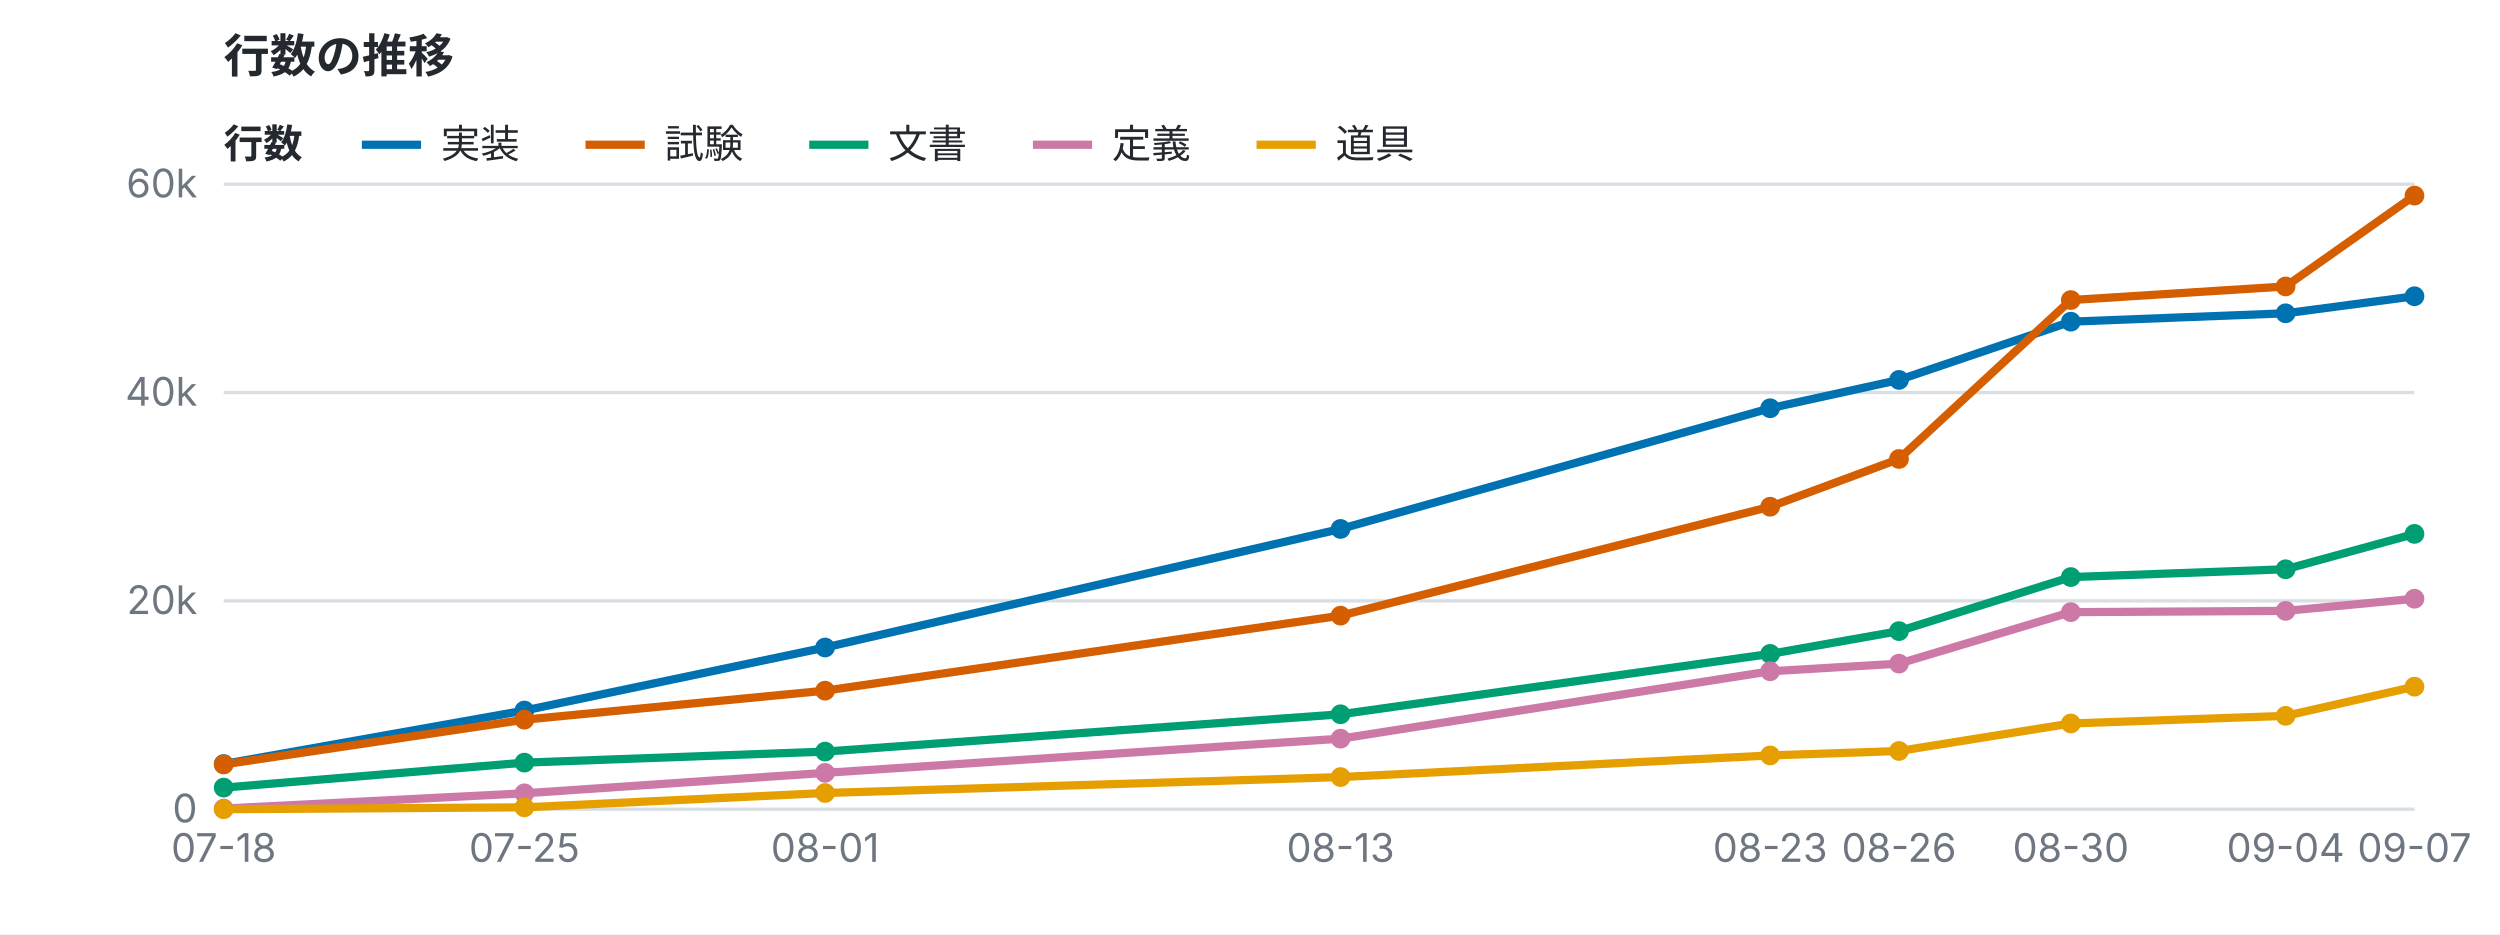
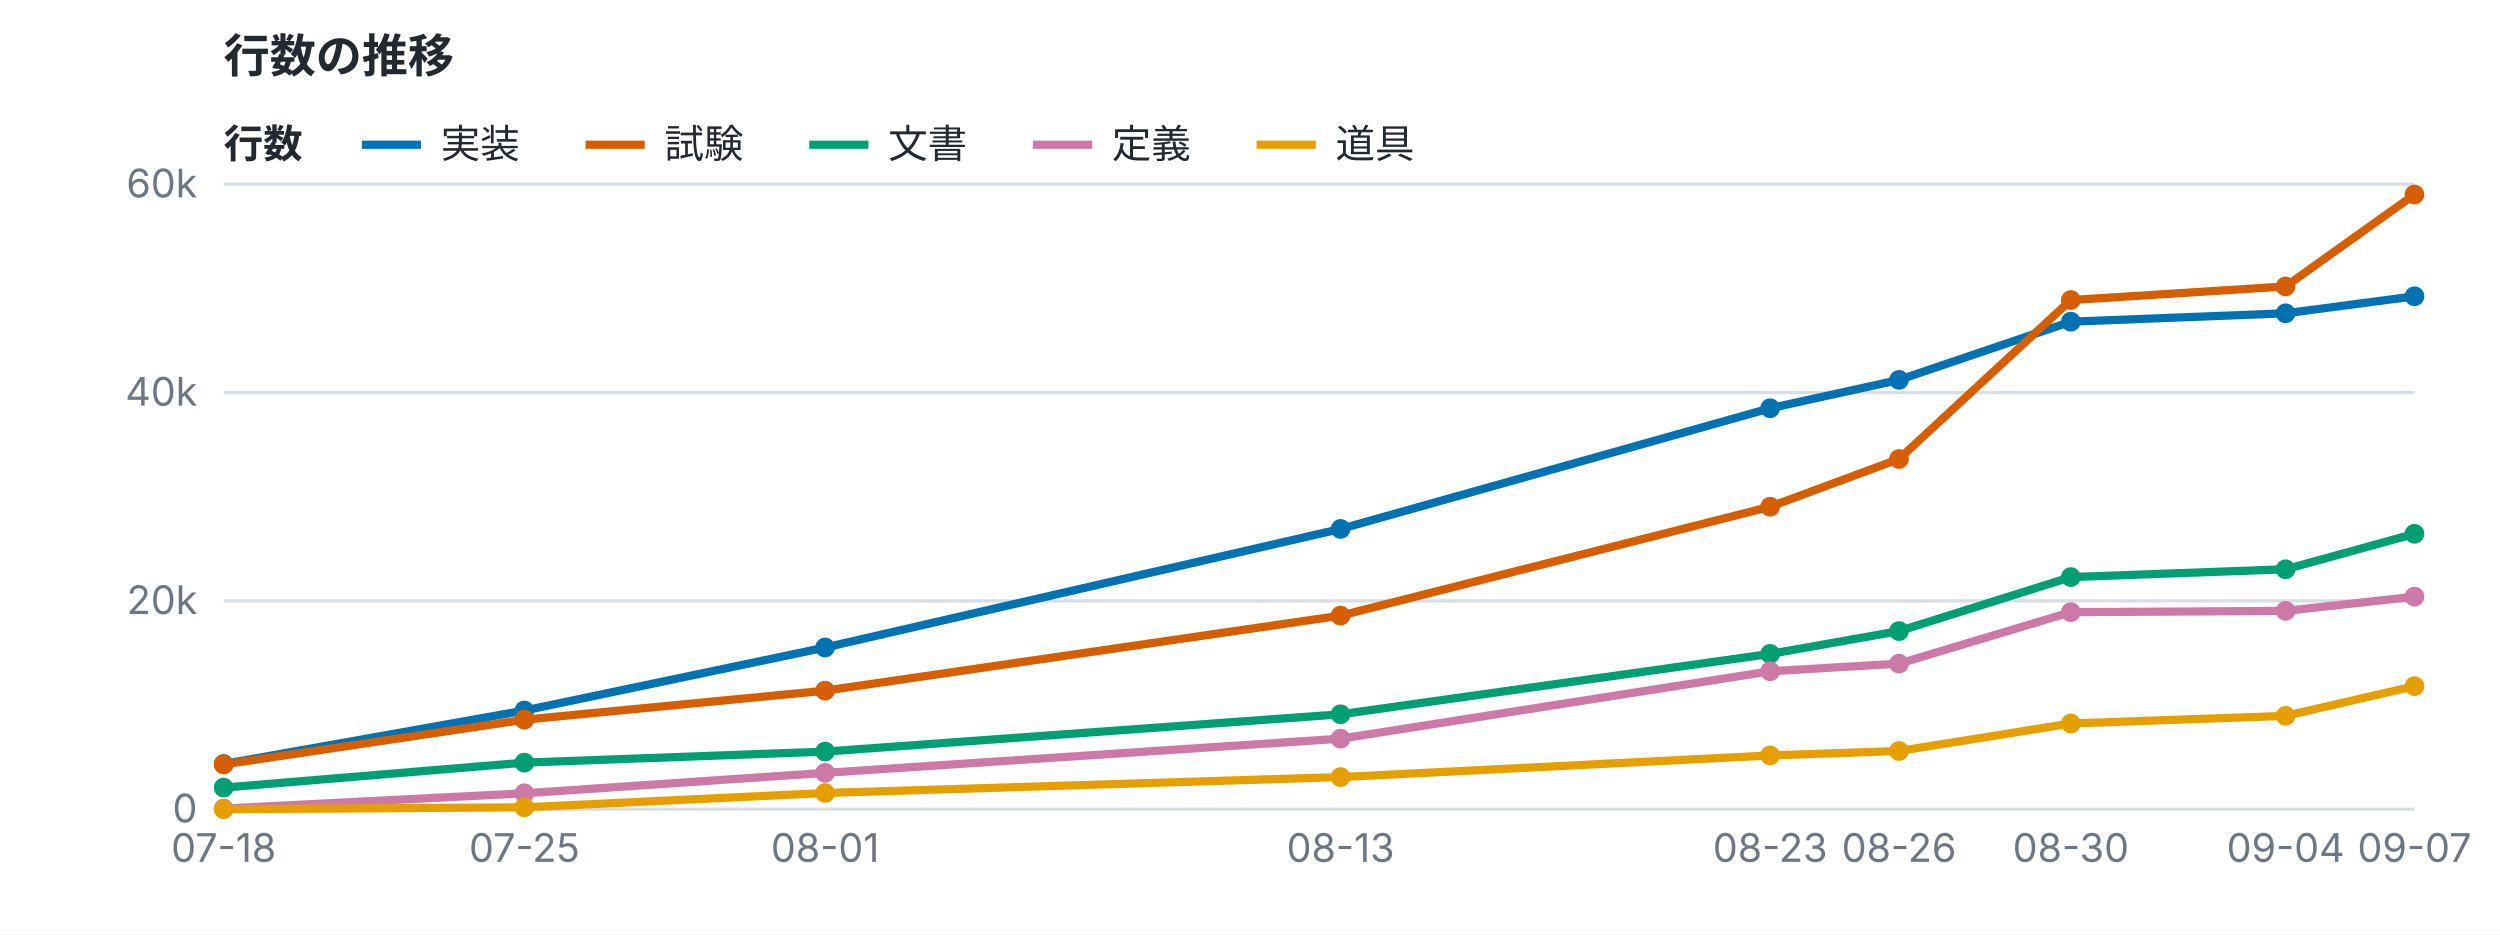
<svg xmlns="http://www.w3.org/2000/svg" width="760" height="284" viewBox="0 0 760 284" font-family="system-ui, -apple-system, 'Segoe UI', 'Hiragino Sans', 'Noto Sans JP', sans-serif" font-size="12">
  <rect width="760" height="284" fill="#ffffff" />
  <text x="68" y="22" font-size="14" font-weight="600" fill="#24292f">行数の推移</text>
  <line x1="68" y1="246" x2="734" y2="246" stroke="#d8dee4" />
  <text x="60" y="250" text-anchor="end" fill="#6e7781">0</text>
  <line x1="68" y1="182.667" x2="734" y2="182.667" stroke="#d8dee4" />
  <text x="60" y="186.667" text-anchor="end" fill="#6e7781">20k</text>
  <line x1="68" y1="119.333" x2="734" y2="119.333" stroke="#d8dee4" />
  <text x="60" y="123.333" text-anchor="end" fill="#6e7781">40k</text>
  <line x1="68" y1="56" x2="734" y2="56" stroke="#d8dee4" />
  <text x="60" y="60" text-anchor="end" fill="#6e7781">60k</text>
  <text x="68" y="48" fill="#24292f" font-weight="600">行数</text>
  <line x1="110" y1="44" x2="128" y2="44" stroke="#0072B2" stroke-width="2.5" />
  <text x="134" y="48" fill="#24292f">実装</text>
-   <polyline points="68,232.266 159.412,216.002 250.824,196.844 407.529,160.798 538.118,124.102 577.294,115.492 629.529,97.784 694.824,95.244 734,90.061" fill="none" stroke="#0072B2" stroke-width="2.5" stroke-linejoin="round" />
+   <polyline points="68,232.266 159.412,216.002 250.824,196.844 407.529,160.798 538.118,124.102 577.294,115.492 629.529,97.784 694.824,95.244 734,90.07" fill="none" stroke="#0072B2" stroke-width="2.5" stroke-linejoin="round" />
  <circle cx="68" cy="232.266" r="3" fill="#0072B2" />
  <circle cx="159.412" cy="216.002" r="3" fill="#0072B2" />
  <circle cx="250.824" cy="196.844" r="3" fill="#0072B2" />
  <circle cx="407.529" cy="160.798" r="3" fill="#0072B2" />
  <circle cx="538.118" cy="124.102" r="3" fill="#0072B2" />
  <circle cx="577.294" cy="115.492" r="3" fill="#0072B2" />
  <circle cx="629.529" cy="97.784" r="3" fill="#0072B2" />
  <circle cx="694.824" cy="95.244" r="3" fill="#0072B2" />
-   <circle cx="734" cy="90.061" r="3" fill="#0072B2" />
+   <circle cx="734" cy="90.07" r="3" fill="#0072B2" />
  <line x1="178" y1="44" x2="196" y2="44" stroke="#D55E00" stroke-width="2.5" />
  <text x="202" y="48" fill="#24292f">試験</text>
-   <polyline points="68,232.383 159.412,218.779 250.824,209.96 407.529,187.154 538.118,154.046 577.294,139.53 629.529,91.216 694.824,87.078 734,59.461" fill="none" stroke="#D55E00" stroke-width="2.5" stroke-linejoin="round" />
+   <polyline points="68,232.383 159.412,218.779 250.824,209.96 407.529,187.154 538.118,154.046 577.294,139.53 629.529,91.216 694.824,87.078 734,59.132" fill="none" stroke="#D55E00" stroke-width="2.5" stroke-linejoin="round" />
  <circle cx="68" cy="232.383" r="3" fill="#D55E00" />
  <circle cx="159.412" cy="218.779" r="3" fill="#D55E00" />
  <circle cx="250.824" cy="209.96" r="3" fill="#D55E00" />
  <circle cx="407.529" cy="187.154" r="3" fill="#D55E00" />
  <circle cx="538.118" cy="154.046" r="3" fill="#D55E00" />
  <circle cx="577.294" cy="139.53" r="3" fill="#D55E00" />
  <circle cx="629.529" cy="91.216" r="3" fill="#D55E00" />
  <circle cx="694.824" cy="87.078" r="3" fill="#D55E00" />
-   <circle cx="734" cy="59.461" r="3" fill="#D55E00" />
+   <circle cx="734" cy="59.132" r="3" fill="#D55E00" />
  <line x1="246" y1="44" x2="264" y2="44" stroke="#009E73" stroke-width="2.5" />
  <text x="270" y="48" fill="#24292f">文書</text>
-   <polyline points="68,239.432 159.412,231.839 250.824,228.482 407.529,217.142 538.118,198.788 577.294,191.853 629.529,175.428 694.824,173.056 734,162.305" fill="none" stroke="#009E73" stroke-width="2.5" stroke-linejoin="round" />
+   <polyline points="68,239.432 159.412,231.839 250.824,228.482 407.529,217.142 538.118,198.788 577.294,191.853 629.529,175.428 694.824,173.056 734,162.273" fill="none" stroke="#009E73" stroke-width="2.5" stroke-linejoin="round" />
  <circle cx="68" cy="239.432" r="3" fill="#009E73" />
  <circle cx="159.412" cy="231.839" r="3" fill="#009E73" />
  <circle cx="250.824" cy="228.482" r="3" fill="#009E73" />
  <circle cx="407.529" cy="217.142" r="3" fill="#009E73" />
  <circle cx="538.118" cy="198.788" r="3" fill="#009E73" />
  <circle cx="577.294" cy="191.853" r="3" fill="#009E73" />
  <circle cx="629.529" cy="175.428" r="3" fill="#009E73" />
  <circle cx="694.824" cy="173.056" r="3" fill="#009E73" />
-   <circle cx="734" cy="162.305" r="3" fill="#009E73" />
+   <circle cx="734" cy="162.273" r="3" fill="#009E73" />
  <line x1="314" y1="44" x2="332" y2="44" stroke="#CC79A7" stroke-width="2.5" />
  <text x="338" y="48" fill="#24292f">定義</text>
-   <polyline points="68,245.8 159.412,241.165 250.824,234.948 407.529,224.555 538.118,204.067 577.294,201.743 629.529,186.09 694.824,185.707 734,182.014" fill="none" stroke="#CC79A7" stroke-width="2.5" stroke-linejoin="round" />
+   <polyline points="68,245.8 159.412,241.165 250.824,234.948 407.529,224.555 538.118,204.067 577.294,201.743 629.529,186.09 694.824,185.707 734,181.384" fill="none" stroke="#CC79A7" stroke-width="2.5" stroke-linejoin="round" />
  <circle cx="68" cy="245.8" r="3" fill="#CC79A7" />
  <circle cx="159.412" cy="241.165" r="3" fill="#CC79A7" />
  <circle cx="250.824" cy="234.948" r="3" fill="#CC79A7" />
  <circle cx="407.529" cy="224.555" r="3" fill="#CC79A7" />
  <circle cx="538.118" cy="204.067" r="3" fill="#CC79A7" />
  <circle cx="577.294" cy="201.743" r="3" fill="#CC79A7" />
  <circle cx="629.529" cy="186.09" r="3" fill="#CC79A7" />
  <circle cx="694.824" cy="185.707" r="3" fill="#CC79A7" />
-   <circle cx="734" cy="182.014" r="3" fill="#CC79A7" />
+   <circle cx="734" cy="181.384" r="3" fill="#CC79A7" />
  <line x1="382" y1="44" x2="400" y2="44" stroke="#E69F00" stroke-width="2.5" />
  <text x="406" y="48" fill="#24292f">道具</text>
-   <polyline points="68,246 159.412,245.43 250.824,241.073 407.529,236.231 538.118,229.654 577.294,228.298 629.529,219.935 694.824,217.617 734,208.75" fill="none" stroke="#E69F00" stroke-width="2.5" stroke-linejoin="round" />
+   <polyline points="68,246 159.412,245.43 250.824,241.073 407.529,236.231 538.118,229.654 577.294,228.298 629.529,219.935 694.824,217.617 734,208.589" fill="none" stroke="#E69F00" stroke-width="2.5" stroke-linejoin="round" />
  <circle cx="68" cy="246" r="3" fill="#E69F00" />
  <circle cx="159.412" cy="245.43" r="3" fill="#E69F00" />
  <circle cx="250.824" cy="241.073" r="3" fill="#E69F00" />
  <circle cx="407.529" cy="236.231" r="3" fill="#E69F00" />
  <circle cx="538.118" cy="229.654" r="3" fill="#E69F00" />
  <circle cx="577.294" cy="228.298" r="3" fill="#E69F00" />
  <circle cx="629.529" cy="219.935" r="3" fill="#E69F00" />
  <circle cx="694.824" cy="217.617" r="3" fill="#E69F00" />
-   <circle cx="734" cy="208.75" r="3" fill="#E69F00" />
+   <circle cx="734" cy="208.589" r="3" fill="#E69F00" />
  <text x="68" y="262" text-anchor="middle" fill="#6e7781">07-18</text>
  <text x="159.412" y="262" text-anchor="middle" fill="#6e7781">07-25</text>
  <text x="250.824" y="262" text-anchor="middle" fill="#6e7781">08-01</text>
  <text x="407.529" y="262" text-anchor="middle" fill="#6e7781">08-13</text>
  <text x="538.118" y="262" text-anchor="middle" fill="#6e7781">08-23</text>
  <text x="577.294" y="262" text-anchor="middle" fill="#6e7781">08-26</text>
  <text x="629.529" y="262" text-anchor="middle" fill="#6e7781">08-30</text>
  <text x="694.824" y="262" text-anchor="middle" fill="#6e7781">09-04</text>
  <text x="734" y="262" text-anchor="middle" fill="#6e7781">09-07</text>
</svg>
